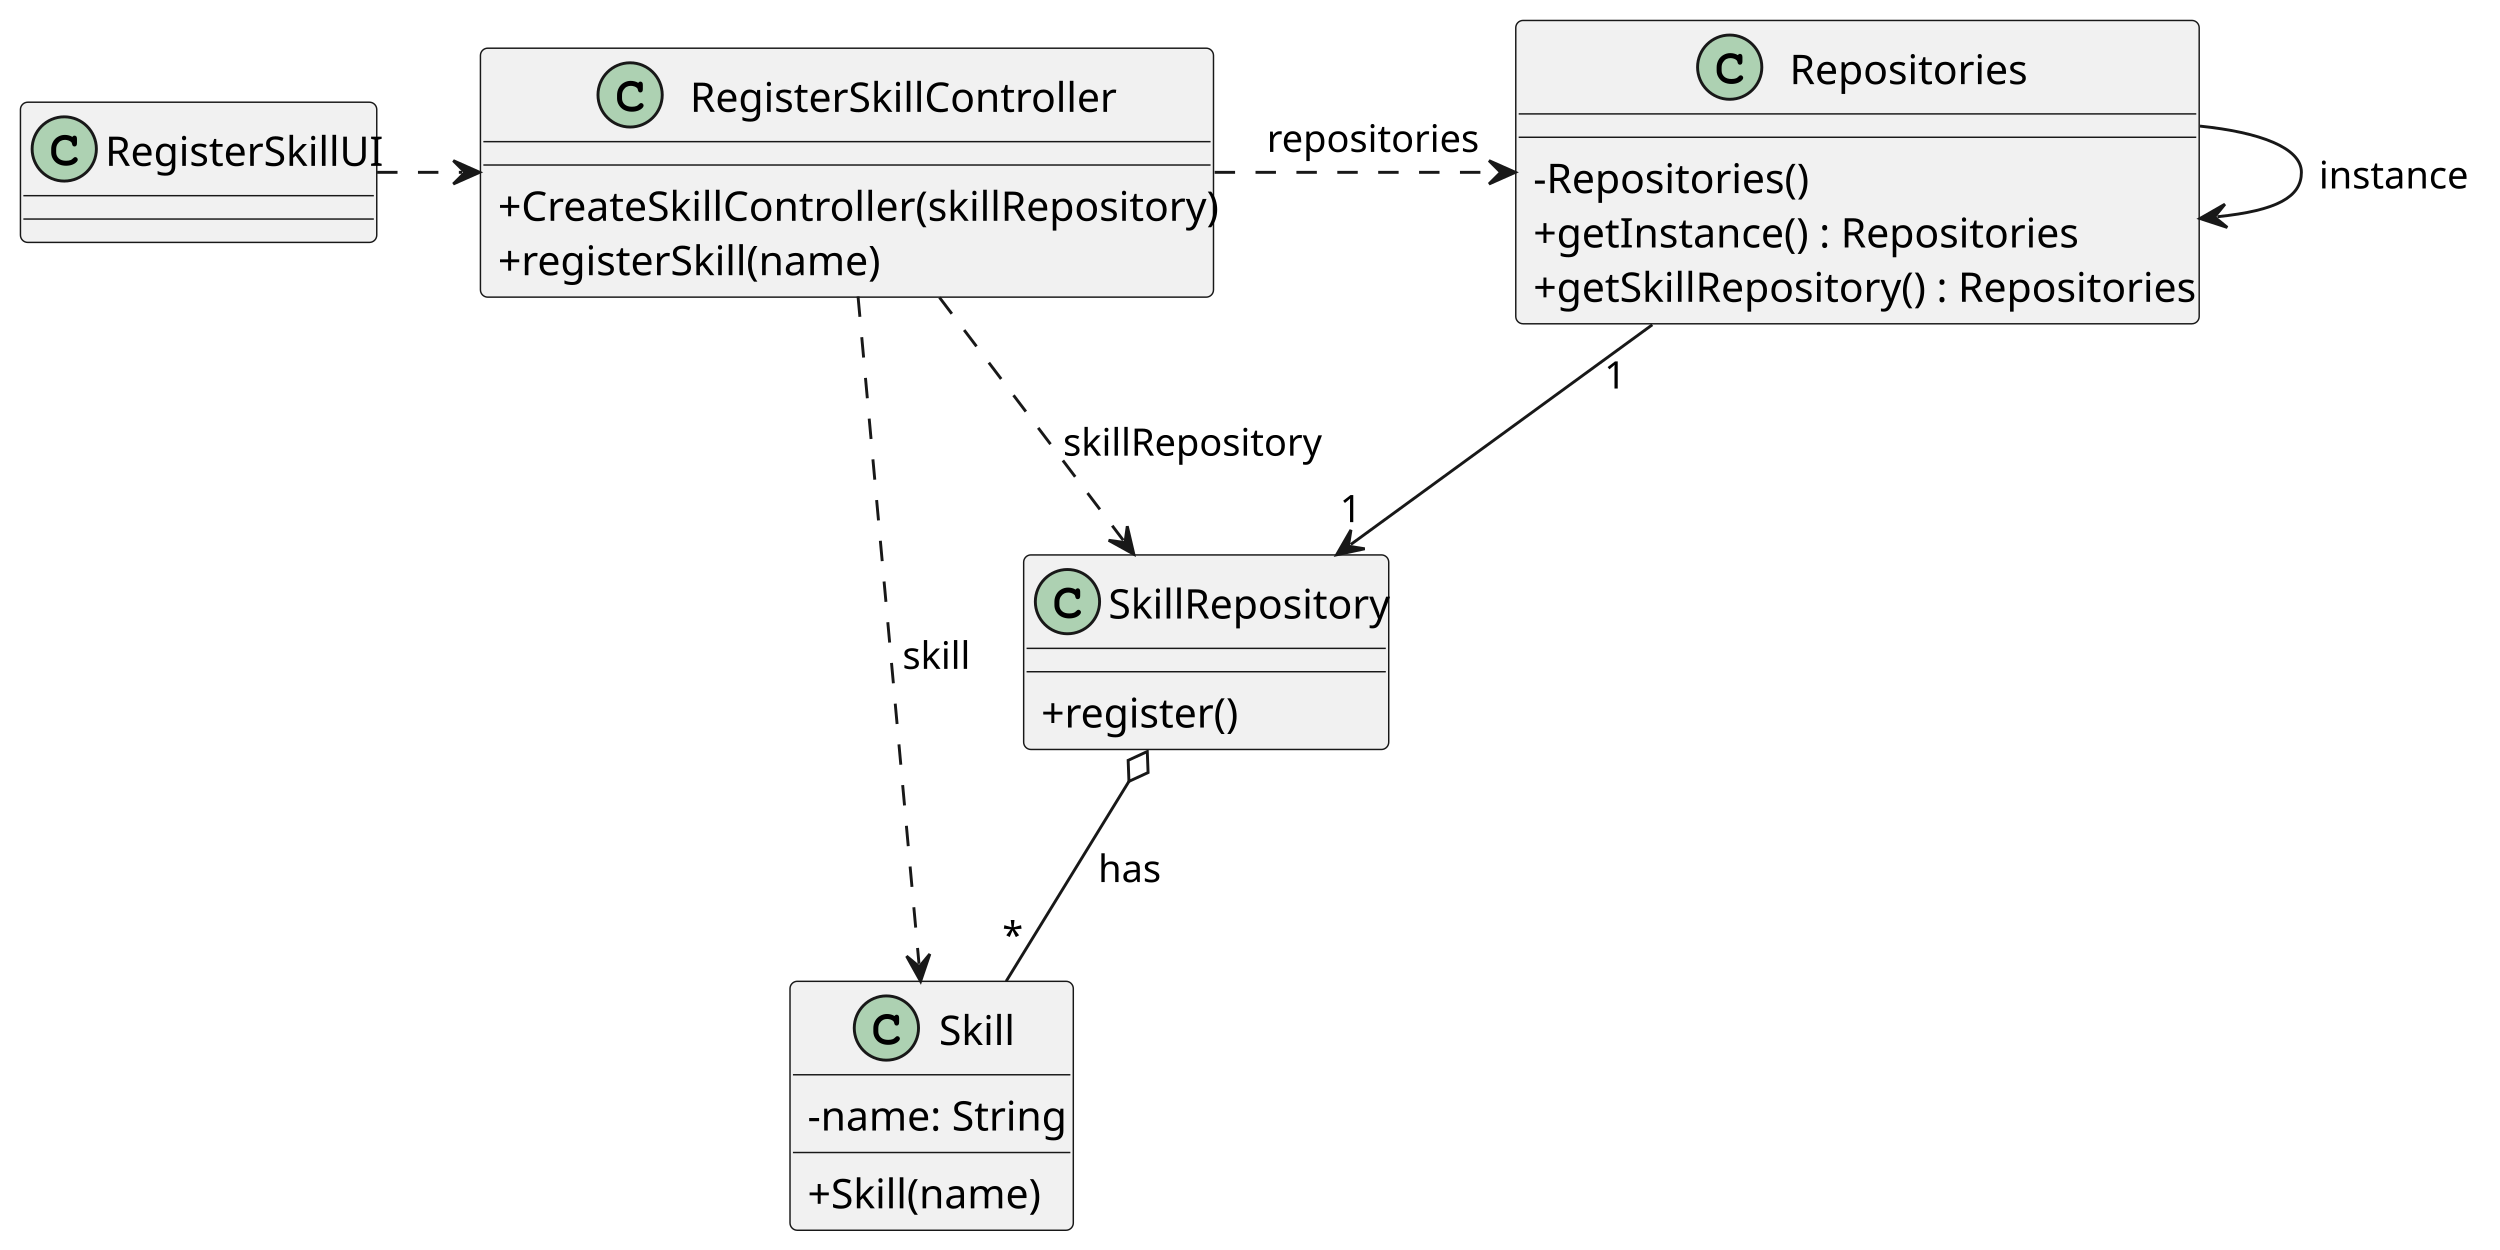
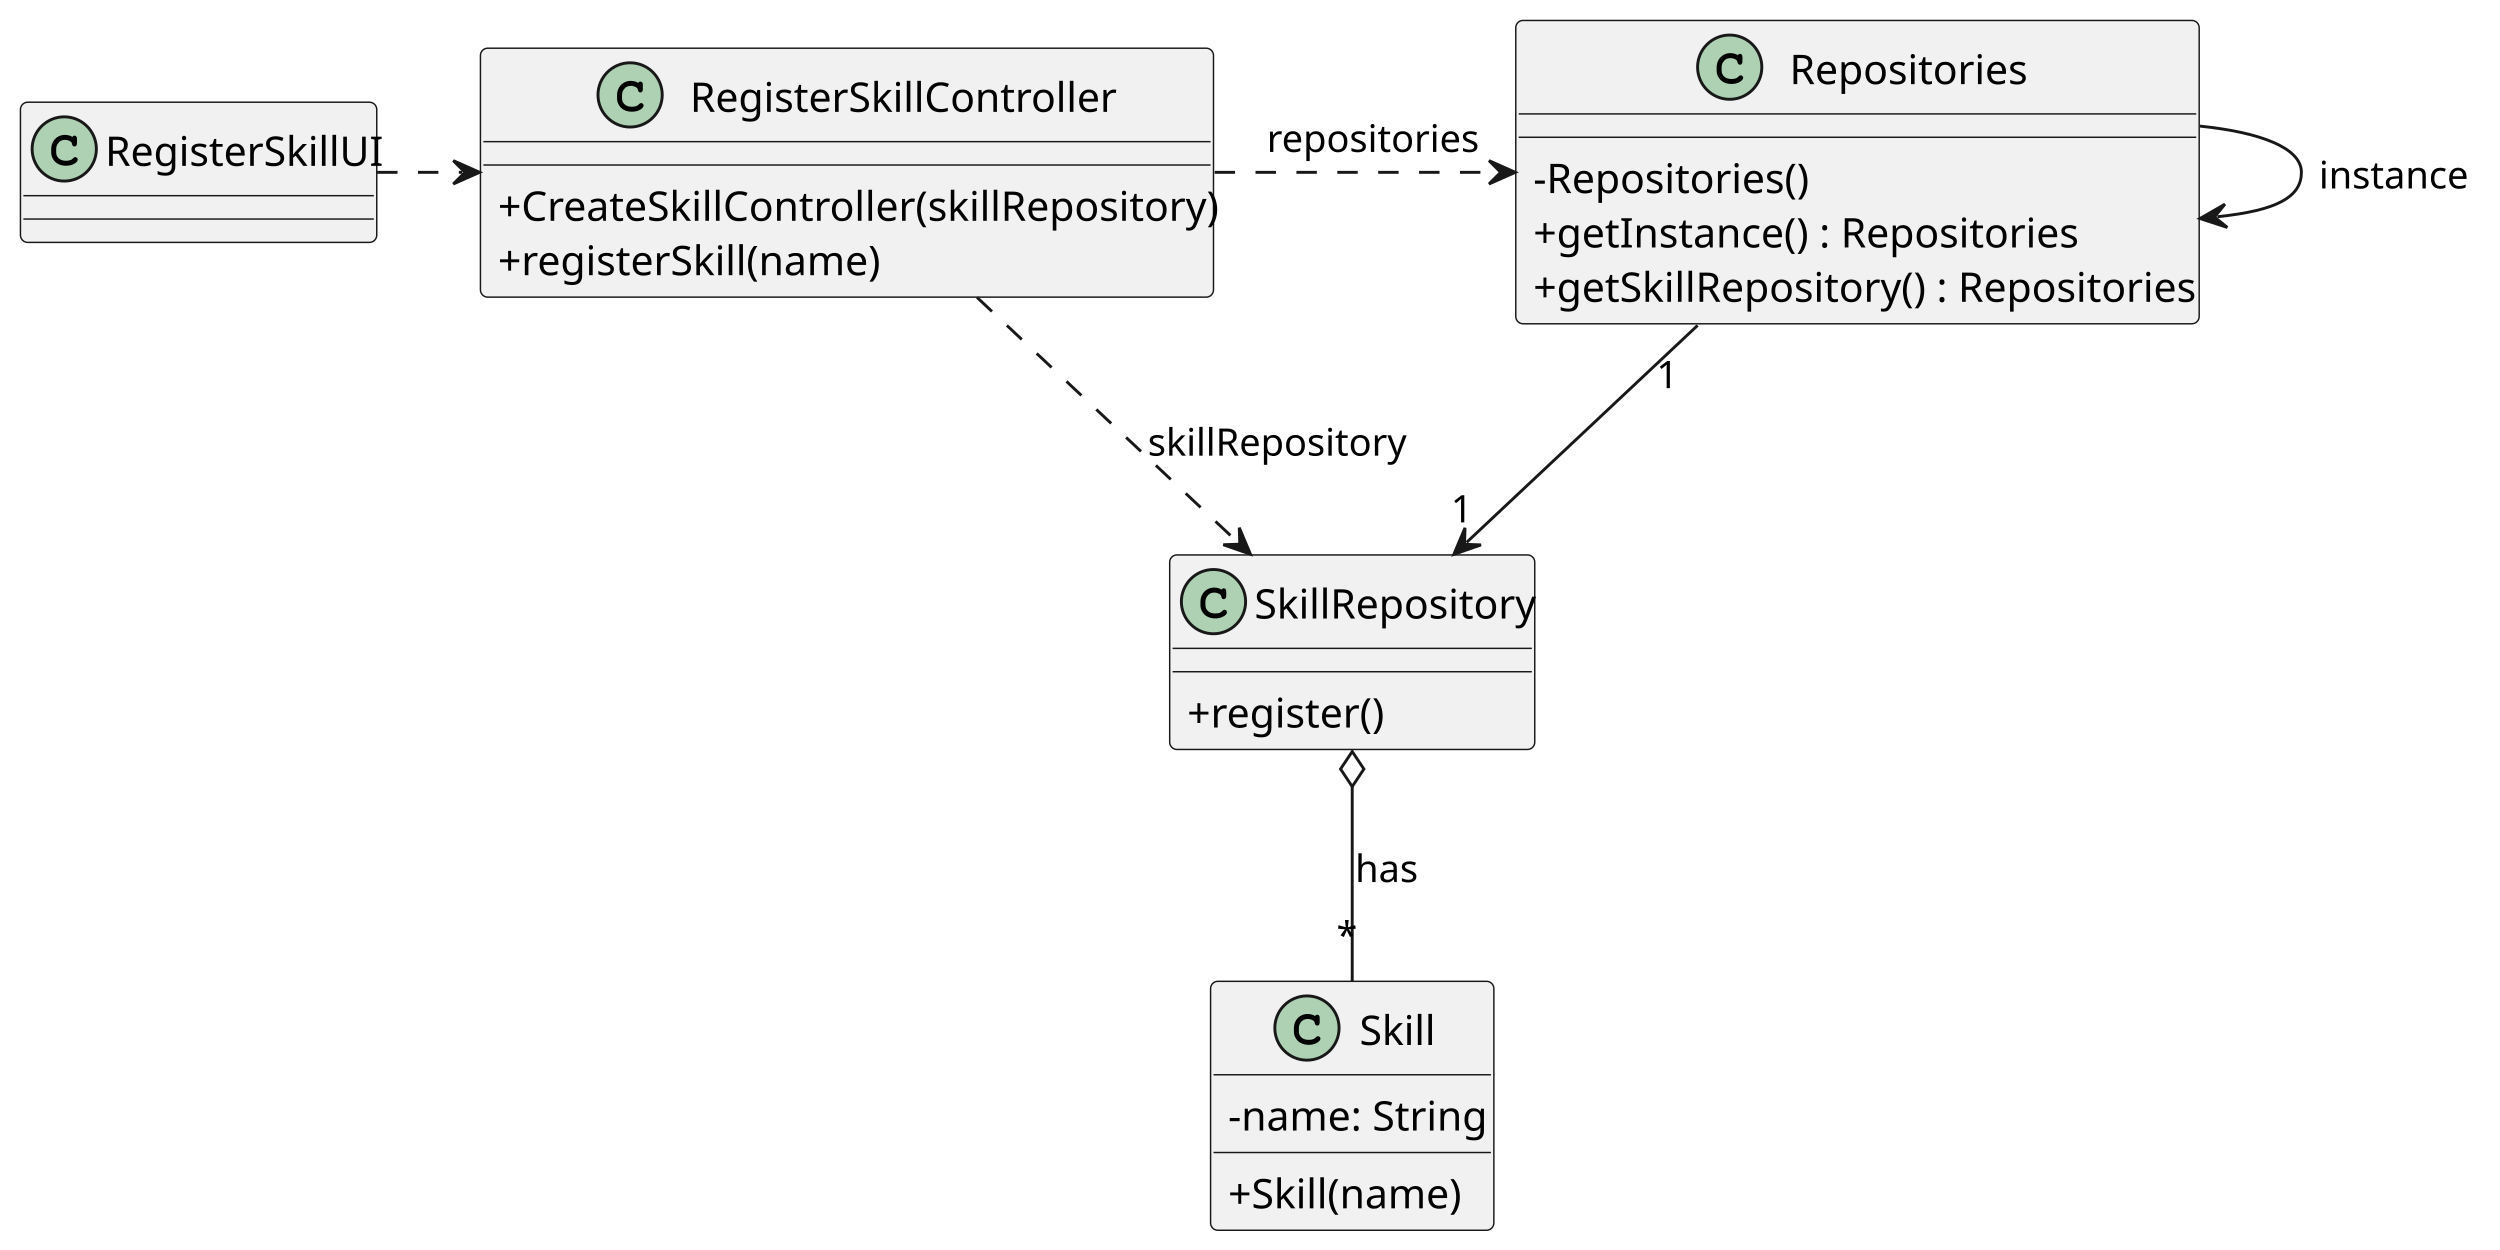
<svg xmlns="http://www.w3.org/2000/svg" contentStyleType="text/css" height="428px" preserveAspectRatio="none" style="width:856px;height:428px;background:#FFFFFF;" version="1.1" viewBox="0 0 856 428" width="856px" zoomAndPan="magnify">
  <defs />
  <g>
    <g id="elem_Skill">
-       <rect codeLine="11" fill="#F1F1F1" height="85.242" id="Skill" rx="2.5" ry="2.5" style="stroke:#181818;stroke-width:0.5;" width="97" x="270.5" y="336" />
-       <ellipse cx="303.5" cy="352" fill="#ADD1B2" rx="11" ry="11" style="stroke:#181818;stroke-width:1.0;" />
-       <path d="M306.266,347.875 Q306.422,347.656 306.609,347.547 Q306.797,347.438 307.016,347.438 Q307.391,347.438 307.625,347.703 Q307.859,347.953 307.859,348.562 L307.859,350.016 Q307.859,350.625 307.625,350.891 Q307.391,351.156 307.016,351.156 Q306.672,351.156 306.469,350.953 Q306.266,350.766 306.156,350.25 Q306.109,349.891 305.922,349.703 Q305.594,349.328 304.984,349.109 Q304.375,348.891 303.75,348.891 Q302.984,348.891 302.344,349.219 Q301.719,349.547 301.219,350.297 Q300.734,351.047 300.734,352.078 L300.734,353.172 Q300.734,354.406 301.625,355.234 Q302.516,356.047 304.109,356.047 Q305.047,356.047 305.703,355.797 Q306.094,355.641 306.516,355.203 Q306.781,354.938 306.922,354.859 Q307.078,354.781 307.281,354.781 Q307.609,354.781 307.859,355.047 Q308.125,355.297 308.125,355.641 Q308.125,355.984 307.781,356.391 Q307.281,356.969 306.484,357.297 Q305.406,357.75 304.109,357.75 Q302.594,357.75 301.391,357.125 Q300.406,356.625 299.719,355.562 Q299.031,354.484 299.031,353.203 L299.031,352.047 Q299.031,350.719 299.641,349.578 Q300.266,348.422 301.359,347.812 Q302.453,347.188 303.688,347.188 Q304.422,347.188 305.062,347.359 Q305.719,347.516 306.266,347.875 Z " fill="#000000" />
-       <text fill="#000000" font-family="sans-serif" font-size="14" lengthAdjust="spacing" textLength="25" x="321.5" y="357.797">Skill</text>
-       <line style="stroke:#181818;stroke-width:0.5;" x1="271.5" x2="366.5" y1="368" y2="368" />
-       <text fill="#000000" font-family="sans-serif" font-size="14" lengthAdjust="spacing" textLength="85" x="276.5" y="387.107">-name: String</text>
-       <line style="stroke:#181818;stroke-width:0.5;" x1="271.5" x2="366.5" y1="394.621" y2="394.621" />
-       <text fill="#000000" font-family="sans-serif" font-size="14" lengthAdjust="spacing" textLength="78" x="276.5" y="413.728">+Skill(name)</text>
+       <rect codeLine="11" fill="#F1F1F1" height="85.242" id="Skill" rx="2.5" ry="2.5" style="stroke:#181818;stroke-width:0.5;" width="97" x="414.5" y="336" />
+       <ellipse cx="447.5" cy="352" fill="#ADD1B2" rx="11" ry="11" style="stroke:#181818;stroke-width:1.0;" />
+       <path d="M450.266,347.875 Q450.422,347.656 450.609,347.547 Q450.797,347.438 451.016,347.438 Q451.391,347.438 451.625,347.703 Q451.859,347.953 451.859,348.562 L451.859,350.016 Q451.859,350.625 451.625,350.891 Q451.391,351.156 451.016,351.156 Q450.672,351.156 450.469,350.953 Q450.266,350.766 450.156,350.25 Q450.109,349.891 449.922,349.703 Q449.594,349.328 448.984,349.109 Q448.375,348.891 447.75,348.891 Q446.984,348.891 446.344,349.219 Q445.719,349.547 445.219,350.297 Q444.734,351.047 444.734,352.078 L444.734,353.172 Q444.734,354.406 445.625,355.234 Q446.516,356.047 448.109,356.047 Q449.047,356.047 449.703,355.797 Q450.094,355.641 450.516,355.203 Q450.781,354.938 450.922,354.859 Q451.078,354.781 451.281,354.781 Q451.609,354.781 451.859,355.047 Q452.125,355.297 452.125,355.641 Q452.125,355.984 451.781,356.391 Q451.281,356.969 450.484,357.297 Q449.406,357.75 448.109,357.75 Q446.594,357.75 445.391,357.125 Q444.406,356.625 443.719,355.562 Q443.031,354.484 443.031,353.203 L443.031,352.047 Q443.031,350.719 443.641,349.578 Q444.266,348.422 445.359,347.812 Q446.453,347.188 447.688,347.188 Q448.422,347.188 449.062,347.359 Q449.719,347.516 450.266,347.875 Z " fill="#000000" />
+       <text fill="#000000" font-family="sans-serif" font-size="14" lengthAdjust="spacing" textLength="25" x="465.5" y="357.797">Skill</text>
+       <line style="stroke:#181818;stroke-width:0.5;" x1="415.5" x2="510.5" y1="368" y2="368" />
+       <text fill="#000000" font-family="sans-serif" font-size="14" lengthAdjust="spacing" textLength="85" x="420.5" y="387.107">-name: String</text>
+       <line style="stroke:#181818;stroke-width:0.5;" x1="415.5" x2="510.5" y1="394.621" y2="394.621" />
+       <text fill="#000000" font-family="sans-serif" font-size="14" lengthAdjust="spacing" textLength="78" x="420.5" y="413.728">+Skill(name)</text>
    </g>
    <g id="elem_RegisterSkillUI">
      <rect codeLine="16" fill="#F1F1F1" height="48" id="RegisterSkillUI" rx="2.5" ry="2.5" style="stroke:#181818;stroke-width:0.5;" width="122" x="7" y="35" />
      <ellipse cx="22" cy="51" fill="#ADD1B2" rx="11" ry="11" style="stroke:#181818;stroke-width:1.0;" />
      <path d="M24.766,46.875 Q24.922,46.656 25.109,46.547 Q25.297,46.438 25.516,46.438 Q25.891,46.438 26.125,46.703 Q26.359,46.953 26.359,47.562 L26.359,49.016 Q26.359,49.625 26.125,49.891 Q25.891,50.156 25.516,50.156 Q25.172,50.156 24.969,49.953 Q24.766,49.766 24.656,49.25 Q24.609,48.891 24.422,48.703 Q24.094,48.328 23.484,48.109 Q22.875,47.891 22.25,47.891 Q21.484,47.891 20.844,48.219 Q20.219,48.547 19.719,49.297 Q19.234,50.047 19.234,51.078 L19.234,52.172 Q19.234,53.406 20.125,54.234 Q21.016,55.047 22.609,55.047 Q23.547,55.047 24.203,54.797 Q24.594,54.641 25.016,54.203 Q25.281,53.938 25.422,53.859 Q25.578,53.781 25.781,53.781 Q26.109,53.781 26.359,54.047 Q26.625,54.297 26.625,54.641 Q26.625,54.984 26.281,55.391 Q25.781,55.969 24.984,56.297 Q23.906,56.75 22.609,56.75 Q21.094,56.75 19.891,56.125 Q18.906,55.625 18.219,54.562 Q17.531,53.484 17.531,52.203 L17.531,51.047 Q17.531,49.719 18.141,48.578 Q18.766,47.422 19.859,46.812 Q20.953,46.188 22.188,46.188 Q22.922,46.188 23.562,46.359 Q24.219,46.516 24.766,46.875 Z " fill="#000000" />
      <text fill="#000000" font-family="sans-serif" font-size="14" lengthAdjust="spacing" textLength="90" x="36" y="56.797">RegisterSkillUI</text>
      <line style="stroke:#181818;stroke-width:0.5;" x1="8" x2="128" y1="67" y2="67" />
      <line style="stroke:#181818;stroke-width:0.5;" x1="8" x2="128" y1="75" y2="75" />
    </g>
    <g id="elem_RegisterSkillController">
      <rect codeLine="20" fill="#F1F1F1" height="85.242" id="RegisterSkillController" rx="2.5" ry="2.5" style="stroke:#181818;stroke-width:0.5;" width="251" x="164.5" y="16.5" />
      <ellipse cx="215.75" cy="32.5" fill="#ADD1B2" rx="11" ry="11" style="stroke:#181818;stroke-width:1.0;" />
      <path d="M218.516,28.375 Q218.672,28.156 218.859,28.047 Q219.047,27.938 219.266,27.938 Q219.641,27.938 219.875,28.203 Q220.109,28.453 220.109,29.062 L220.109,30.516 Q220.109,31.125 219.875,31.391 Q219.641,31.656 219.266,31.656 Q218.922,31.656 218.719,31.453 Q218.516,31.266 218.406,30.75 Q218.359,30.391 218.172,30.203 Q217.844,29.828 217.234,29.609 Q216.625,29.391 216,29.391 Q215.234,29.391 214.594,29.719 Q213.969,30.047 213.469,30.797 Q212.984,31.547 212.984,32.578 L212.984,33.672 Q212.984,34.906 213.875,35.734 Q214.766,36.547 216.359,36.547 Q217.297,36.547 217.953,36.297 Q218.344,36.141 218.766,35.703 Q219.031,35.438 219.172,35.359 Q219.328,35.281 219.531,35.281 Q219.859,35.281 220.109,35.547 Q220.375,35.797 220.375,36.141 Q220.375,36.484 220.031,36.891 Q219.531,37.469 218.734,37.797 Q217.656,38.25 216.359,38.25 Q214.844,38.25 213.641,37.625 Q212.656,37.125 211.969,36.062 Q211.281,34.984 211.281,33.703 L211.281,32.547 Q211.281,31.219 211.891,30.078 Q212.516,28.922 213.609,28.312 Q214.703,27.688 215.938,27.688 Q216.672,27.688 217.312,27.859 Q217.969,28.016 218.516,28.375 Z " fill="#000000" />
      <text fill="#000000" font-family="sans-serif" font-size="14" lengthAdjust="spacing" textLength="140" x="236.25" y="38.297">RegisterSkillController</text>
      <line style="stroke:#181818;stroke-width:0.5;" x1="165.5" x2="414.5" y1="48.5" y2="48.5" />
      <line style="stroke:#181818;stroke-width:0.5;" x1="165.5" x2="414.5" y1="56.5" y2="56.5" />
      <text fill="#000000" font-family="sans-serif" font-size="14" lengthAdjust="spacing" textLength="239" x="170.5" y="75.607">+CreateSkillController(skillRepository)</text>
      <text fill="#000000" font-family="sans-serif" font-size="14" lengthAdjust="spacing" textLength="126" x="170.5" y="94.228">+registerSkill(name)</text>
    </g>
    <g id="elem_Repositories">
      <rect codeLine="25" fill="#F1F1F1" height="103.863" id="Repositories" rx="2.5" ry="2.5" style="stroke:#181818;stroke-width:0.5;" width="234" x="519" y="7" />
      <ellipse cx="592.25" cy="23" fill="#ADD1B2" rx="11" ry="11" style="stroke:#181818;stroke-width:1.0;" />
      <path d="M595.016,18.875 Q595.172,18.656 595.359,18.547 Q595.547,18.438 595.766,18.438 Q596.141,18.438 596.375,18.703 Q596.609,18.953 596.609,19.562 L596.609,21.016 Q596.609,21.625 596.375,21.891 Q596.141,22.156 595.766,22.156 Q595.422,22.156 595.219,21.953 Q595.016,21.766 594.906,21.25 Q594.859,20.891 594.672,20.703 Q594.344,20.328 593.734,20.109 Q593.125,19.891 592.5,19.891 Q591.734,19.891 591.094,20.219 Q590.469,20.547 589.969,21.297 Q589.484,22.047 589.484,23.078 L589.484,24.172 Q589.484,25.406 590.375,26.234 Q591.266,27.047 592.859,27.047 Q593.797,27.047 594.453,26.797 Q594.844,26.641 595.266,26.203 Q595.531,25.938 595.672,25.859 Q595.828,25.781 596.031,25.781 Q596.359,25.781 596.609,26.047 Q596.875,26.297 596.875,26.641 Q596.875,26.984 596.531,27.391 Q596.031,27.969 595.234,28.297 Q594.156,28.75 592.859,28.75 Q591.344,28.75 590.141,28.125 Q589.156,27.625 588.469,26.562 Q587.781,25.484 587.781,24.203 L587.781,23.047 Q587.781,21.719 588.391,20.578 Q589.016,19.422 590.109,18.812 Q591.203,18.188 592.438,18.188 Q593.172,18.188 593.812,18.359 Q594.469,18.516 595.016,18.875 Z " fill="#000000" />
      <text fill="#000000" font-family="sans-serif" font-size="14" lengthAdjust="spacing" textLength="79" x="612.75" y="28.797">Repositories</text>
      <line style="stroke:#181818;stroke-width:0.5;" x1="520" x2="752" y1="39" y2="39" />
      <line style="stroke:#181818;stroke-width:0.5;" x1="520" x2="752" y1="47" y2="47" />
      <text fill="#000000" font-family="sans-serif" font-size="14" lengthAdjust="spacing" textLength="94" x="525" y="66.107">-Repositories()</text>
      <text fill="#000000" font-family="sans-serif" font-size="14" lengthAdjust="spacing" textLength="182" x="525" y="84.728">+getInstance() : Repositories</text>
      <text fill="#000000" font-family="sans-serif" font-size="14" lengthAdjust="spacing" textLength="222" x="525" y="103.35">+getSkillRepository() : Repositories</text>
    </g>
    <g id="elem_SkillRepository">
-       <rect codeLine="31" fill="#F1F1F1" height="66.621" id="SkillRepository" rx="2.5" ry="2.5" style="stroke:#181818;stroke-width:0.5;" width="125" x="350.5" y="190" />
-       <ellipse cx="365.5" cy="206" fill="#ADD1B2" rx="11" ry="11" style="stroke:#181818;stroke-width:1.0;" />
-       <path d="M368.266,201.875 Q368.422,201.656 368.609,201.547 Q368.797,201.438 369.016,201.438 Q369.391,201.438 369.625,201.703 Q369.859,201.953 369.859,202.562 L369.859,204.016 Q369.859,204.625 369.625,204.891 Q369.391,205.156 369.016,205.156 Q368.672,205.156 368.469,204.953 Q368.266,204.766 368.156,204.25 Q368.109,203.891 367.922,203.703 Q367.594,203.328 366.984,203.109 Q366.375,202.891 365.75,202.891 Q364.984,202.891 364.344,203.219 Q363.719,203.547 363.219,204.297 Q362.734,205.047 362.734,206.078 L362.734,207.172 Q362.734,208.406 363.625,209.234 Q364.516,210.047 366.109,210.047 Q367.047,210.047 367.703,209.797 Q368.094,209.641 368.516,209.203 Q368.781,208.938 368.922,208.859 Q369.078,208.781 369.281,208.781 Q369.609,208.781 369.859,209.047 Q370.125,209.297 370.125,209.641 Q370.125,209.984 369.781,210.391 Q369.281,210.969 368.484,211.297 Q367.406,211.75 366.109,211.75 Q364.594,211.75 363.391,211.125 Q362.406,210.625 361.719,209.562 Q361.031,208.484 361.031,207.203 L361.031,206.047 Q361.031,204.719 361.641,203.578 Q362.266,202.422 363.359,201.812 Q364.453,201.188 365.688,201.188 Q366.422,201.188 367.062,201.359 Q367.719,201.516 368.266,201.875 Z " fill="#000000" />
-       <text fill="#000000" font-family="sans-serif" font-size="14" lengthAdjust="spacing" textLength="93" x="379.5" y="211.797">SkillRepository</text>
-       <line style="stroke:#181818;stroke-width:0.5;" x1="351.5" x2="474.5" y1="222" y2="222" />
-       <line style="stroke:#181818;stroke-width:0.5;" x1="351.5" x2="474.5" y1="230" y2="230" />
-       <text fill="#000000" font-family="sans-serif" font-size="14" lengthAdjust="spacing" textLength="66" x="356.5" y="249.107">+register()</text>
+       <rect codeLine="31" fill="#F1F1F1" height="66.621" id="SkillRepository" rx="2.5" ry="2.5" style="stroke:#181818;stroke-width:0.5;" width="125" x="400.5" y="190" />
+       <ellipse cx="415.5" cy="206" fill="#ADD1B2" rx="11" ry="11" style="stroke:#181818;stroke-width:1.0;" />
+       <path d="M418.266,201.875 Q418.422,201.656 418.609,201.547 Q418.797,201.438 419.016,201.438 Q419.391,201.438 419.625,201.703 Q419.859,201.953 419.859,202.562 L419.859,204.016 Q419.859,204.625 419.625,204.891 Q419.391,205.156 419.016,205.156 Q418.672,205.156 418.469,204.953 Q418.266,204.766 418.156,204.25 Q418.109,203.891 417.922,203.703 Q417.594,203.328 416.984,203.109 Q416.375,202.891 415.75,202.891 Q414.984,202.891 414.344,203.219 Q413.719,203.547 413.219,204.297 Q412.734,205.047 412.734,206.078 L412.734,207.172 Q412.734,208.406 413.625,209.234 Q414.516,210.047 416.109,210.047 Q417.047,210.047 417.703,209.797 Q418.094,209.641 418.516,209.203 Q418.781,208.938 418.922,208.859 Q419.078,208.781 419.281,208.781 Q419.609,208.781 419.859,209.047 Q420.125,209.297 420.125,209.641 Q420.125,209.984 419.781,210.391 Q419.281,210.969 418.484,211.297 Q417.406,211.75 416.109,211.75 Q414.594,211.75 413.391,211.125 Q412.406,210.625 411.719,209.562 Q411.031,208.484 411.031,207.203 L411.031,206.047 Q411.031,204.719 411.641,203.578 Q412.266,202.422 413.359,201.812 Q414.453,201.188 415.688,201.188 Q416.422,201.188 417.062,201.359 Q417.719,201.516 418.266,201.875 Z " fill="#000000" />
+       <text fill="#000000" font-family="sans-serif" font-size="14" lengthAdjust="spacing" textLength="93" x="429.5" y="211.797">SkillRepository</text>
+       <line style="stroke:#181818;stroke-width:0.5;" x1="401.5" x2="524.5" y1="222" y2="222" />
+       <line style="stroke:#181818;stroke-width:0.5;" x1="401.5" x2="524.5" y1="230" y2="230" />
+       <text fill="#000000" font-family="sans-serif" font-size="14" lengthAdjust="spacing" textLength="66" x="406.5" y="249.107">+register()</text>
    </g>
    <g id="link_RegisterSkillUI_RegisterSkillController">
      <path codeLine="36" d="M129.11,59 C136.78,59 142,59 142,59 C142,59 145.77,59 158.2,59 " fill="none" id="RegisterSkillUI-to-RegisterSkillController" style="stroke:#181818;stroke-width:1.0;stroke-dasharray:7.0,7.0;" />
      <polygon fill="#181818" points="164.2,59,155.2,55,159.2,59,155.2,63,164.2,59" style="stroke:#181818;stroke-width:1.0;" />
    </g>
    <g id="link_RegisterSkillController_Repositories">
      <path codeLine="37" d="M415.89,59 C449.51,59 479.7,59 512.83,59 " fill="none" id="RegisterSkillController-to-Repositories" style="stroke:#181818;stroke-width:1.0;stroke-dasharray:7.0,7.0;" />
      <polygon fill="#181818" points="518.83,59,509.83,55,513.83,59,509.83,63,518.83,59" style="stroke:#181818;stroke-width:1.0;" />
      <text fill="#000000" font-family="sans-serif" font-size="13" lengthAdjust="spacing" textLength="67" x="433.75" y="52.028">repositories</text>
    </g>
    <g id="link_Repositories_Repositories">
      <path codeLine="38" d="M753.27,43.18 C773.75,45.29 788,50.56 788,59 C788,67.44 779.718,72.095 759.238,74.205 " fill="none" id="Repositories-to-Repositories" style="stroke:#181818;stroke-width:1.0;" />
      <polygon fill="#181818" points="753.27,74.82,762.633,77.877,758.244,74.308,761.813,69.919,753.27,74.82" style="stroke:#181818;stroke-width:1.0;" />
      <text fill="#000000" font-family="sans-serif" font-size="13" lengthAdjust="spacing" textLength="49" x="794" y="64.528">instance</text>
    </g>
    <g id="link_Repositories_SkillRepository">
-       <path codeLine="39" d="M565.75,111.19 C530.38,136.96 493.429,163.896 462.499,186.436 " fill="none" id="Repositories-to-SkillRepository" style="stroke:#181818;stroke-width:1.0;" />
-       <polygon fill="#181818" points="457.65,189.97,467.279,187.902,461.691,187.025,462.568,181.437,457.65,189.97" style="stroke:#181818;stroke-width:1.0;" />
-       <text fill="#000000" font-family="sans-serif" font-size="13" lengthAdjust="spacing" textLength="7" x="549.301" y="133.022">1</text>
-       <text fill="#000000" font-family="sans-serif" font-size="13" lengthAdjust="spacing" textLength="7" x="458.751" y="178.79">1</text>
+       <path codeLine="39" d="M581.26,111.42 C553.94,137.08 526.083,163.242 502.173,185.702 " fill="none" id="Repositories-to-SkillRepository" style="stroke:#181818;stroke-width:1.0;" />
+       <polygon fill="#181818" points="497.8,189.81,507.098,186.564,501.444,186.387,501.621,180.733,497.8,189.81" style="stroke:#181818;stroke-width:1.0;" />
+       <text fill="#000000" font-family="sans-serif" font-size="13" lengthAdjust="spacing" textLength="7" x="567.162" y="132.899">1</text>
+       <text fill="#000000" font-family="sans-serif" font-size="13" lengthAdjust="spacing" textLength="7" x="496.767" y="178.86">1</text>
    </g>
    <g id="link_SkillRepository_Skill">
-       <path codeLine="40" d="M386.55,267.546 C372.421,290.556 359.7,311.26 344.51,335.98 " fill="none" id="SkillRepository-backto-Skill" style="stroke:#181818;stroke-width:1.0;" />
-       <polygon fill="none" points="392.83,257.32,386.282,260.34,386.55,267.546,393.099,264.526,392.83,257.32" style="stroke:#181818;stroke-width:1.0;" />
-       <text fill="#000000" font-family="sans-serif" font-size="13" lengthAdjust="spacing" textLength="21" x="376" y="302.028">has</text>
-       <text fill="#000000" font-family="sans-serif" font-size="13" lengthAdjust="spacing" textLength="5" x="343.177" y="324.881">*</text>
+       <path codeLine="40" d="M463,269.32 C463,292.33 463,311.26 463,335.98 " fill="none" id="SkillRepository-backto-Skill" style="stroke:#181818;stroke-width:1.0;" />
+       <polygon fill="none" points="463,257.32,459,263.32,463,269.32,467,263.32,463,257.32" style="stroke:#181818;stroke-width:1.0;" />
+       <text fill="#000000" font-family="sans-serif" font-size="13" lengthAdjust="spacing" textLength="21" x="464" y="302.028">has</text>
+       <text fill="#000000" font-family="sans-serif" font-size="13" lengthAdjust="spacing" textLength="5" x="457.602" y="324.881">*</text>
    </g>
    <g id="link_RegisterSkillController_SkillRepository">
-       <path codeLine="41" d="M321.68,101.85 C342.39,129.21 365.439,159.666 384.599,184.976 " fill="none" id="RegisterSkillController-to-SkillRepository" style="stroke:#181818;stroke-width:1.0;stroke-dasharray:7.0,7.0;" />
-       <polygon fill="#181818" points="388.22,189.76,385.977,180.17,385.202,185.774,379.599,184.999,388.22,189.76" style="stroke:#181818;stroke-width:1.0;" />
-       <text fill="#000000" font-family="sans-serif" font-size="13" lengthAdjust="spacing" textLength="85" x="364" y="156.028">skillRepository</text>
-     </g>
-     <g id="link_RegisterSkillController_Skill">
-       <path codeLine="42" d="M293.79,101.51 C299.35,162.36 309.104,269.155 314.664,330.005 " fill="none" id="RegisterSkillController-to-Skill" style="stroke:#181818;stroke-width:1.0;stroke-dasharray:7.0,7.0;" />
-       <polygon fill="#181818" points="315.21,335.98,318.375,326.653,314.755,331.001,310.408,327.381,315.21,335.98" style="stroke:#181818;stroke-width:1.0;" />
-       <text fill="#000000" font-family="sans-serif" font-size="13" lengthAdjust="spacing" textLength="23" x="309" y="229.028">skill</text>
+       <path codeLine="41" d="M334.55,101.85 C363.69,129.21 396.816,160.343 423.776,185.653 " fill="none" id="RegisterSkillController-to-SkillRepository" style="stroke:#181818;stroke-width:1.0;stroke-dasharray:7.0,7.0;" />
+       <polygon fill="#181818" points="428.15,189.76,424.326,180.684,424.505,186.338,418.851,186.516,428.15,189.76" style="stroke:#181818;stroke-width:1.0;" />
+       <text fill="#000000" font-family="sans-serif" font-size="13" lengthAdjust="spacing" textLength="85" x="393" y="156.028">skillRepository</text>
    </g>
  </g>
</svg>
